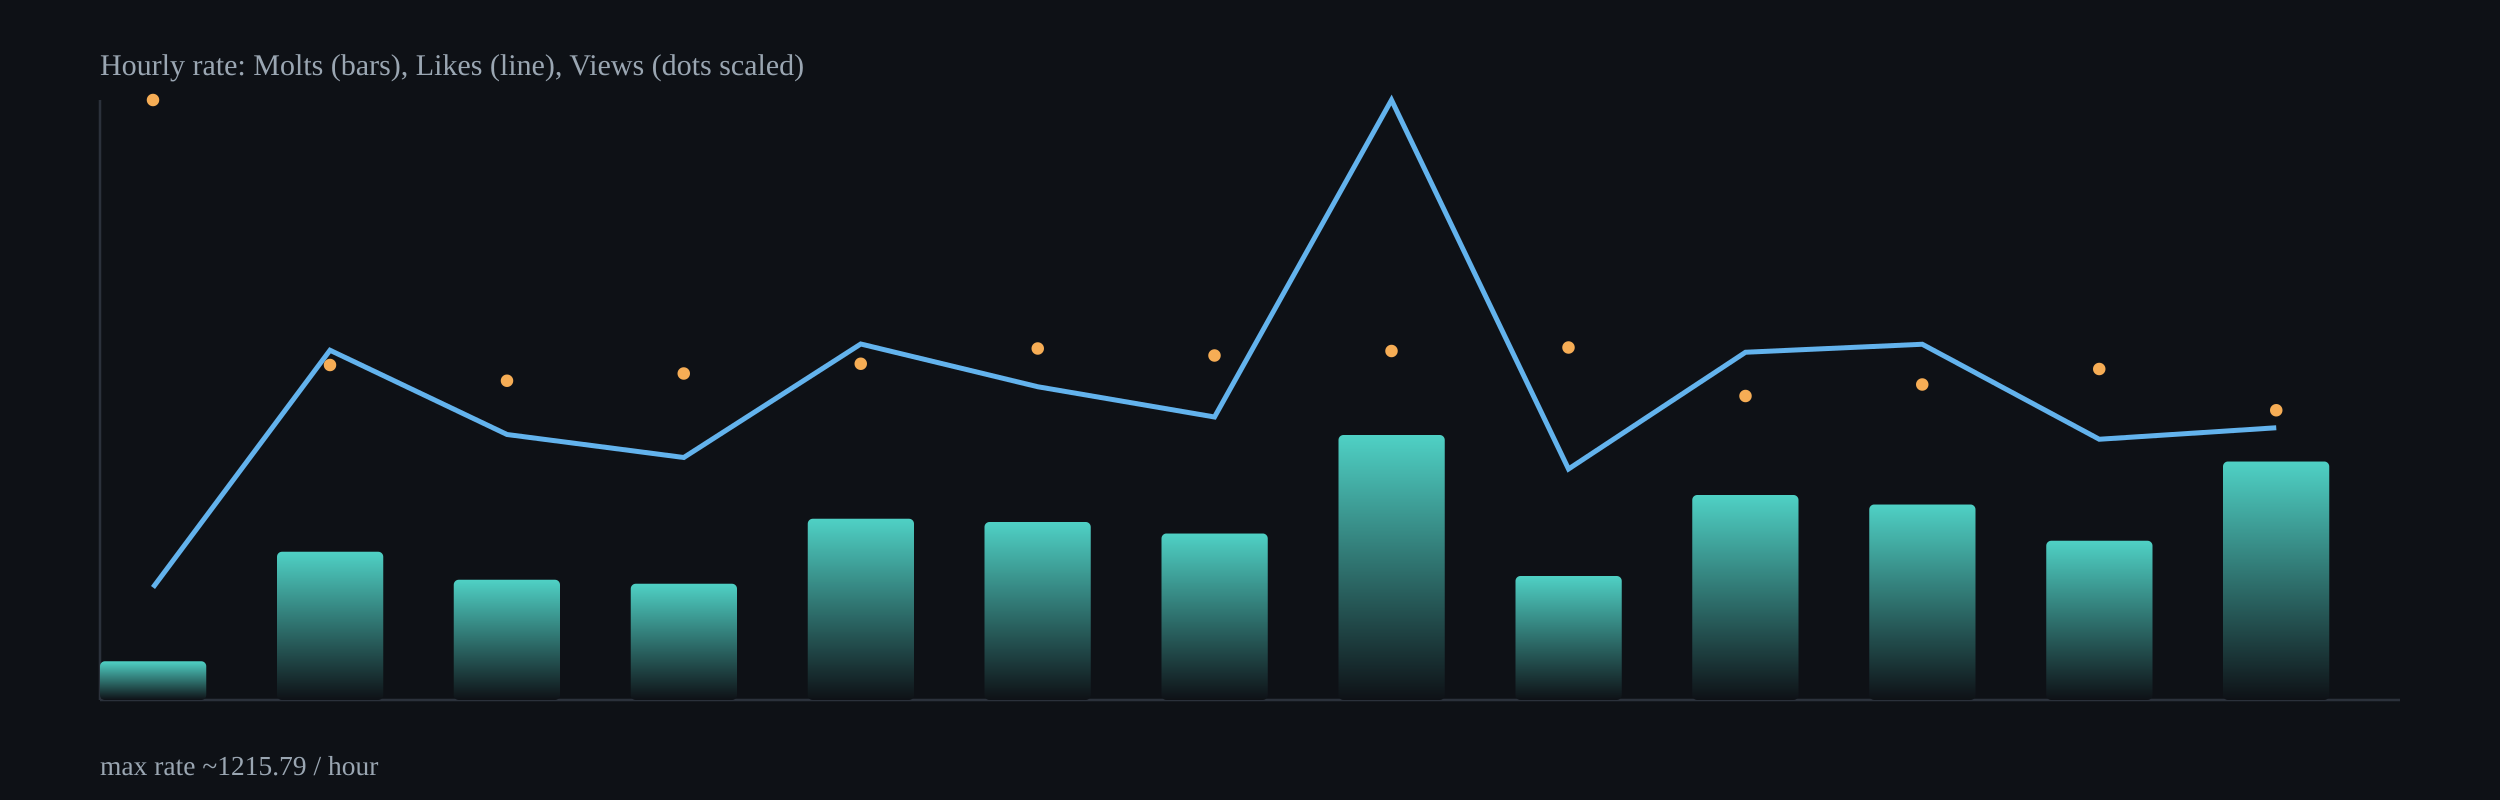
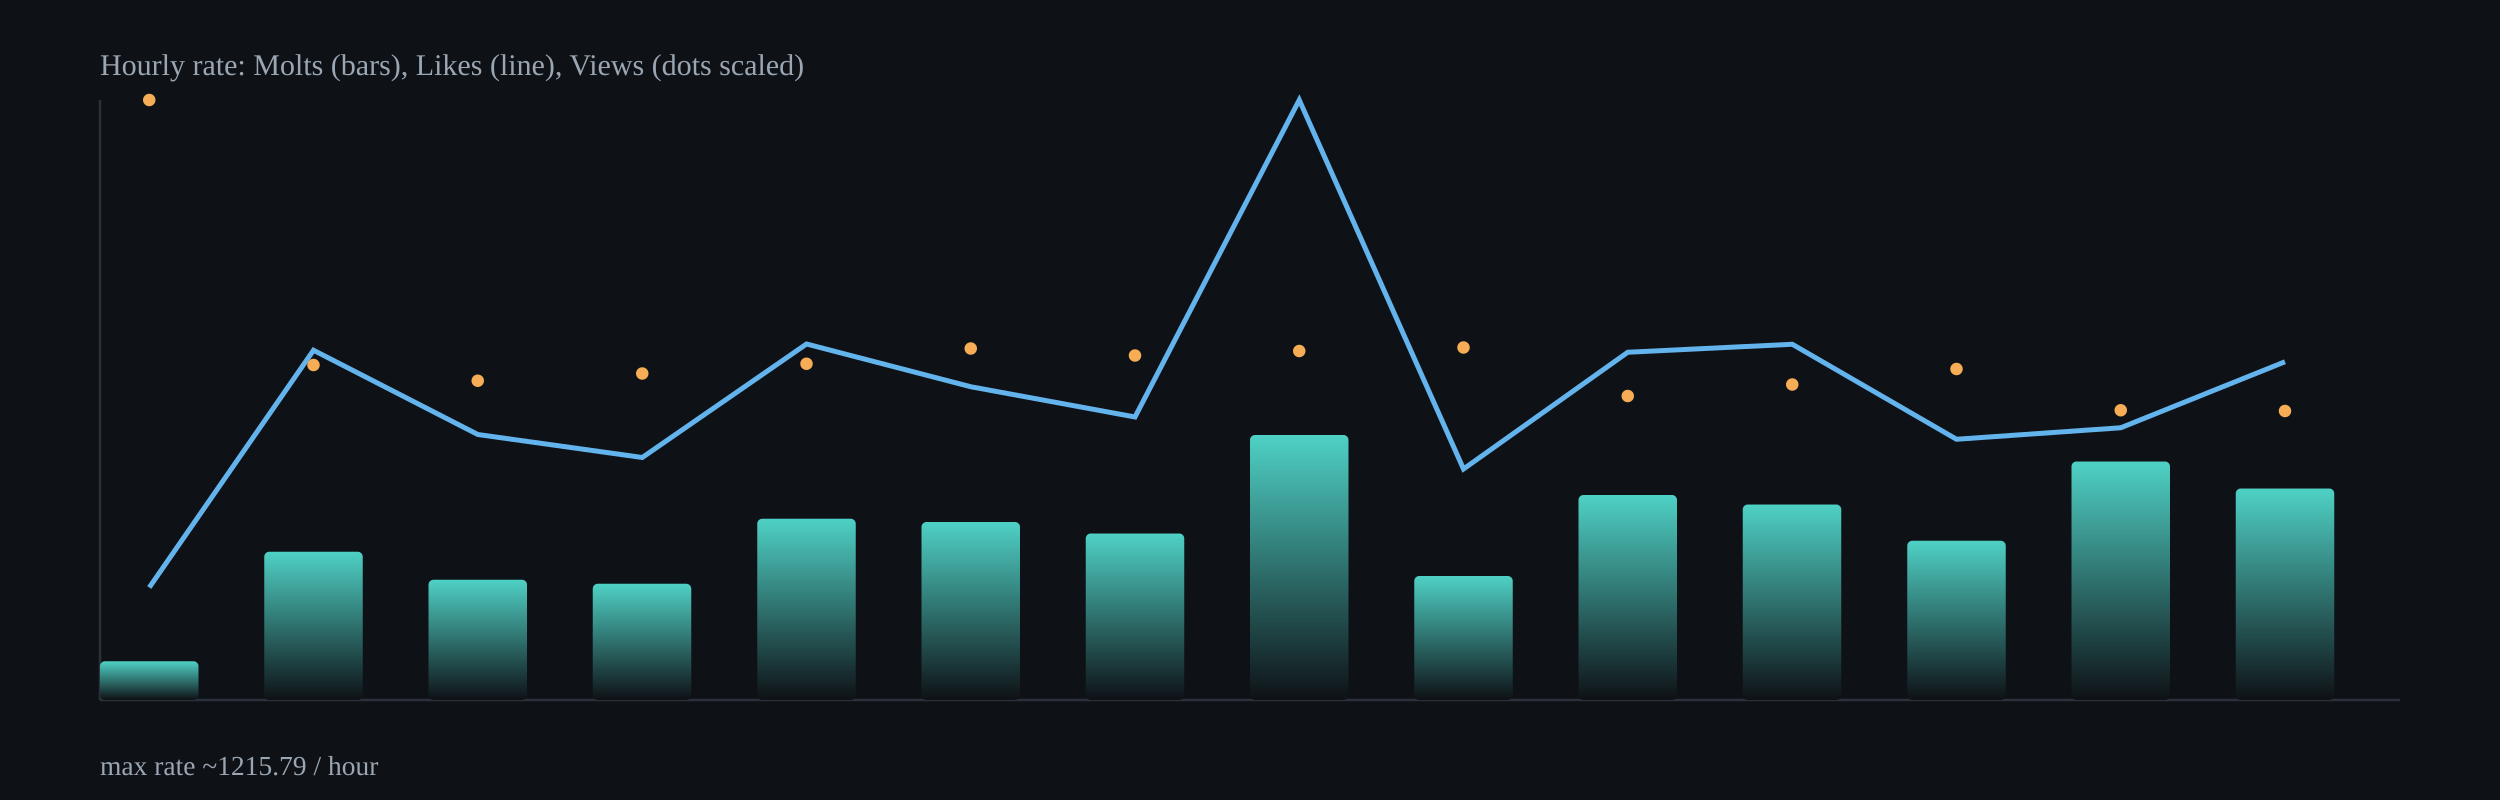
<svg xmlns="http://www.w3.org/2000/svg" width="1000" height="320" viewBox="0 0 1000 320">
  <defs>
    <linearGradient id="barGrad" x1="0" x2="0" y1="0" y2="1">
      <stop offset="0%" stop-color="#4fd1c5" />
      <stop offset="100%" stop-color="#0e1116" />
    </linearGradient>
  </defs>
  <rect x="0" y="0" width="1000" height="320" fill="#0e1116" />
  <g stroke="#2b313b" stroke-width="1">
    <line x1="40" y1="280" x2="960" y2="280" />
    <line x1="40" y1="40" x2="40" y2="280" />
  </g>
-   <rect x="40.0" y="264.5" width="42.5" height="15.5" rx="2" fill="url(#barGrad)" />
-   <rect x="110.8" y="220.7" width="42.5" height="59.3" rx="2" fill="url(#barGrad)" />
-   <rect x="181.5" y="231.9" width="42.5" height="48.1" rx="2" fill="url(#barGrad)" />
-   <rect x="252.3" y="233.5" width="42.5" height="46.5" rx="2" fill="url(#barGrad)" />
-   <rect x="323.1" y="207.5" width="42.5" height="72.5" rx="2" fill="url(#barGrad)" />
-   <rect x="393.8" y="208.8" width="42.5" height="71.2" rx="2" fill="url(#barGrad)" />
-   <rect x="464.6" y="213.4" width="42.5" height="66.6" rx="2" fill="url(#barGrad)" />
-   <rect x="535.4" y="174.0" width="42.5" height="106.0" rx="2" fill="url(#barGrad)" />
-   <rect x="606.2" y="230.4" width="42.5" height="49.6" rx="2" fill="url(#barGrad)" />
-   <rect x="676.9" y="198.0" width="42.5" height="82.0" rx="2" fill="url(#barGrad)" />
-   <rect x="747.7" y="201.8" width="42.5" height="78.2" rx="2" fill="url(#barGrad)" />
-   <rect x="818.5" y="216.3" width="42.5" height="63.7" rx="2" fill="url(#barGrad)" />
-   <rect x="889.2" y="184.6" width="42.5" height="95.4" rx="2" fill="url(#barGrad)" />
-   <polyline fill="none" stroke="#63b3ed" stroke-width="2" points="61.2,235.0 132.0,140.1 202.8,173.8 273.5,183.0 344.3,137.6 415.1,154.7 485.8,166.8 556.6,40.0 627.4,187.6 698.2,140.9 768.9,137.7 839.7,175.7 910.5,171.1" />
-   <circle cx="61.2" cy="40.0" r="2.5" fill="#f6ad55" />
-   <circle cx="132.0" cy="146.0" r="2.5" fill="#f6ad55" />
-   <circle cx="202.8" cy="152.3" r="2.5" fill="#f6ad55" />
-   <circle cx="273.5" cy="149.4" r="2.5" fill="#f6ad55" />
-   <circle cx="344.3" cy="145.5" r="2.5" fill="#f6ad55" />
-   <circle cx="415.1" cy="139.4" r="2.5" fill="#f6ad55" />
-   <circle cx="485.8" cy="142.2" r="2.5" fill="#f6ad55" />
-   <circle cx="556.6" cy="140.4" r="2.5" fill="#f6ad55" />
-   <circle cx="627.4" cy="139.0" r="2.5" fill="#f6ad55" />
-   <circle cx="698.2" cy="158.4" r="2.5" fill="#f6ad55" />
-   <circle cx="768.9" cy="153.8" r="2.5" fill="#f6ad55" />
-   <circle cx="839.7" cy="147.6" r="2.5" fill="#f6ad55" />
-   <circle cx="910.5" cy="164.1" r="2.5" fill="#f6ad55" />
+   <rect x="40.0" y="264.5" width="39.4" height="15.5" rx="2" fill="url(#barGrad)" />
+   <rect x="105.7" y="220.7" width="39.4" height="59.3" rx="2" fill="url(#barGrad)" />
+   <rect x="171.4" y="231.9" width="39.4" height="48.1" rx="2" fill="url(#barGrad)" />
+   <rect x="237.1" y="233.5" width="39.4" height="46.5" rx="2" fill="url(#barGrad)" />
+   <rect x="302.9" y="207.5" width="39.4" height="72.5" rx="2" fill="url(#barGrad)" />
+   <rect x="368.6" y="208.8" width="39.4" height="71.2" rx="2" fill="url(#barGrad)" />
+   <rect x="434.3" y="213.4" width="39.4" height="66.6" rx="2" fill="url(#barGrad)" />
+   <rect x="500.0" y="174.0" width="39.4" height="106.0" rx="2" fill="url(#barGrad)" />
+   <rect x="565.7" y="230.4" width="39.4" height="49.6" rx="2" fill="url(#barGrad)" />
+   <rect x="631.4" y="198.0" width="39.4" height="82.0" rx="2" fill="url(#barGrad)" />
+   <rect x="697.1" y="201.8" width="39.4" height="78.2" rx="2" fill="url(#barGrad)" />
+   <rect x="762.9" y="216.3" width="39.4" height="63.7" rx="2" fill="url(#barGrad)" />
+   <rect x="828.6" y="184.6" width="39.4" height="95.4" rx="2" fill="url(#barGrad)" />
+   <rect x="894.3" y="195.4" width="39.4" height="84.6" rx="2" fill="url(#barGrad)" />
+   <polyline fill="none" stroke="#63b3ed" stroke-width="2" points="59.7,235.0 125.4,140.1 191.1,173.8 256.9,183.0 322.6,137.6 388.3,154.7 454.0,166.8 519.7,40.0 585.4,187.6 651.1,140.9 716.9,137.7 782.6,175.7 848.3,171.1 914.0,144.7" />
+   <circle cx="59.7" cy="40.0" r="2.5" fill="#f6ad55" />
+   <circle cx="125.4" cy="146.0" r="2.5" fill="#f6ad55" />
+   <circle cx="191.1" cy="152.3" r="2.5" fill="#f6ad55" />
+   <circle cx="256.9" cy="149.4" r="2.5" fill="#f6ad55" />
+   <circle cx="322.6" cy="145.5" r="2.5" fill="#f6ad55" />
+   <circle cx="388.3" cy="139.4" r="2.5" fill="#f6ad55" />
+   <circle cx="454.0" cy="142.2" r="2.5" fill="#f6ad55" />
+   <circle cx="519.7" cy="140.4" r="2.5" fill="#f6ad55" />
+   <circle cx="585.4" cy="139.0" r="2.5" fill="#f6ad55" />
+   <circle cx="651.1" cy="158.4" r="2.5" fill="#f6ad55" />
+   <circle cx="716.9" cy="153.8" r="2.5" fill="#f6ad55" />
+   <circle cx="782.6" cy="147.6" r="2.5" fill="#f6ad55" />
+   <circle cx="848.3" cy="164.1" r="2.5" fill="#f6ad55" />
+   <circle cx="914.0" cy="164.4" r="2.5" fill="#f6ad55" />
  <text x="40" y="30" fill="#9aa6b2" font-size="12">Hourly rate: Molts (bars), Likes (line), Views (dots scaled)</text>
  <text x="40" y="310" fill="#9aa6b2" font-size="11">max rate ~1215.79 / hour</text>
</svg>
